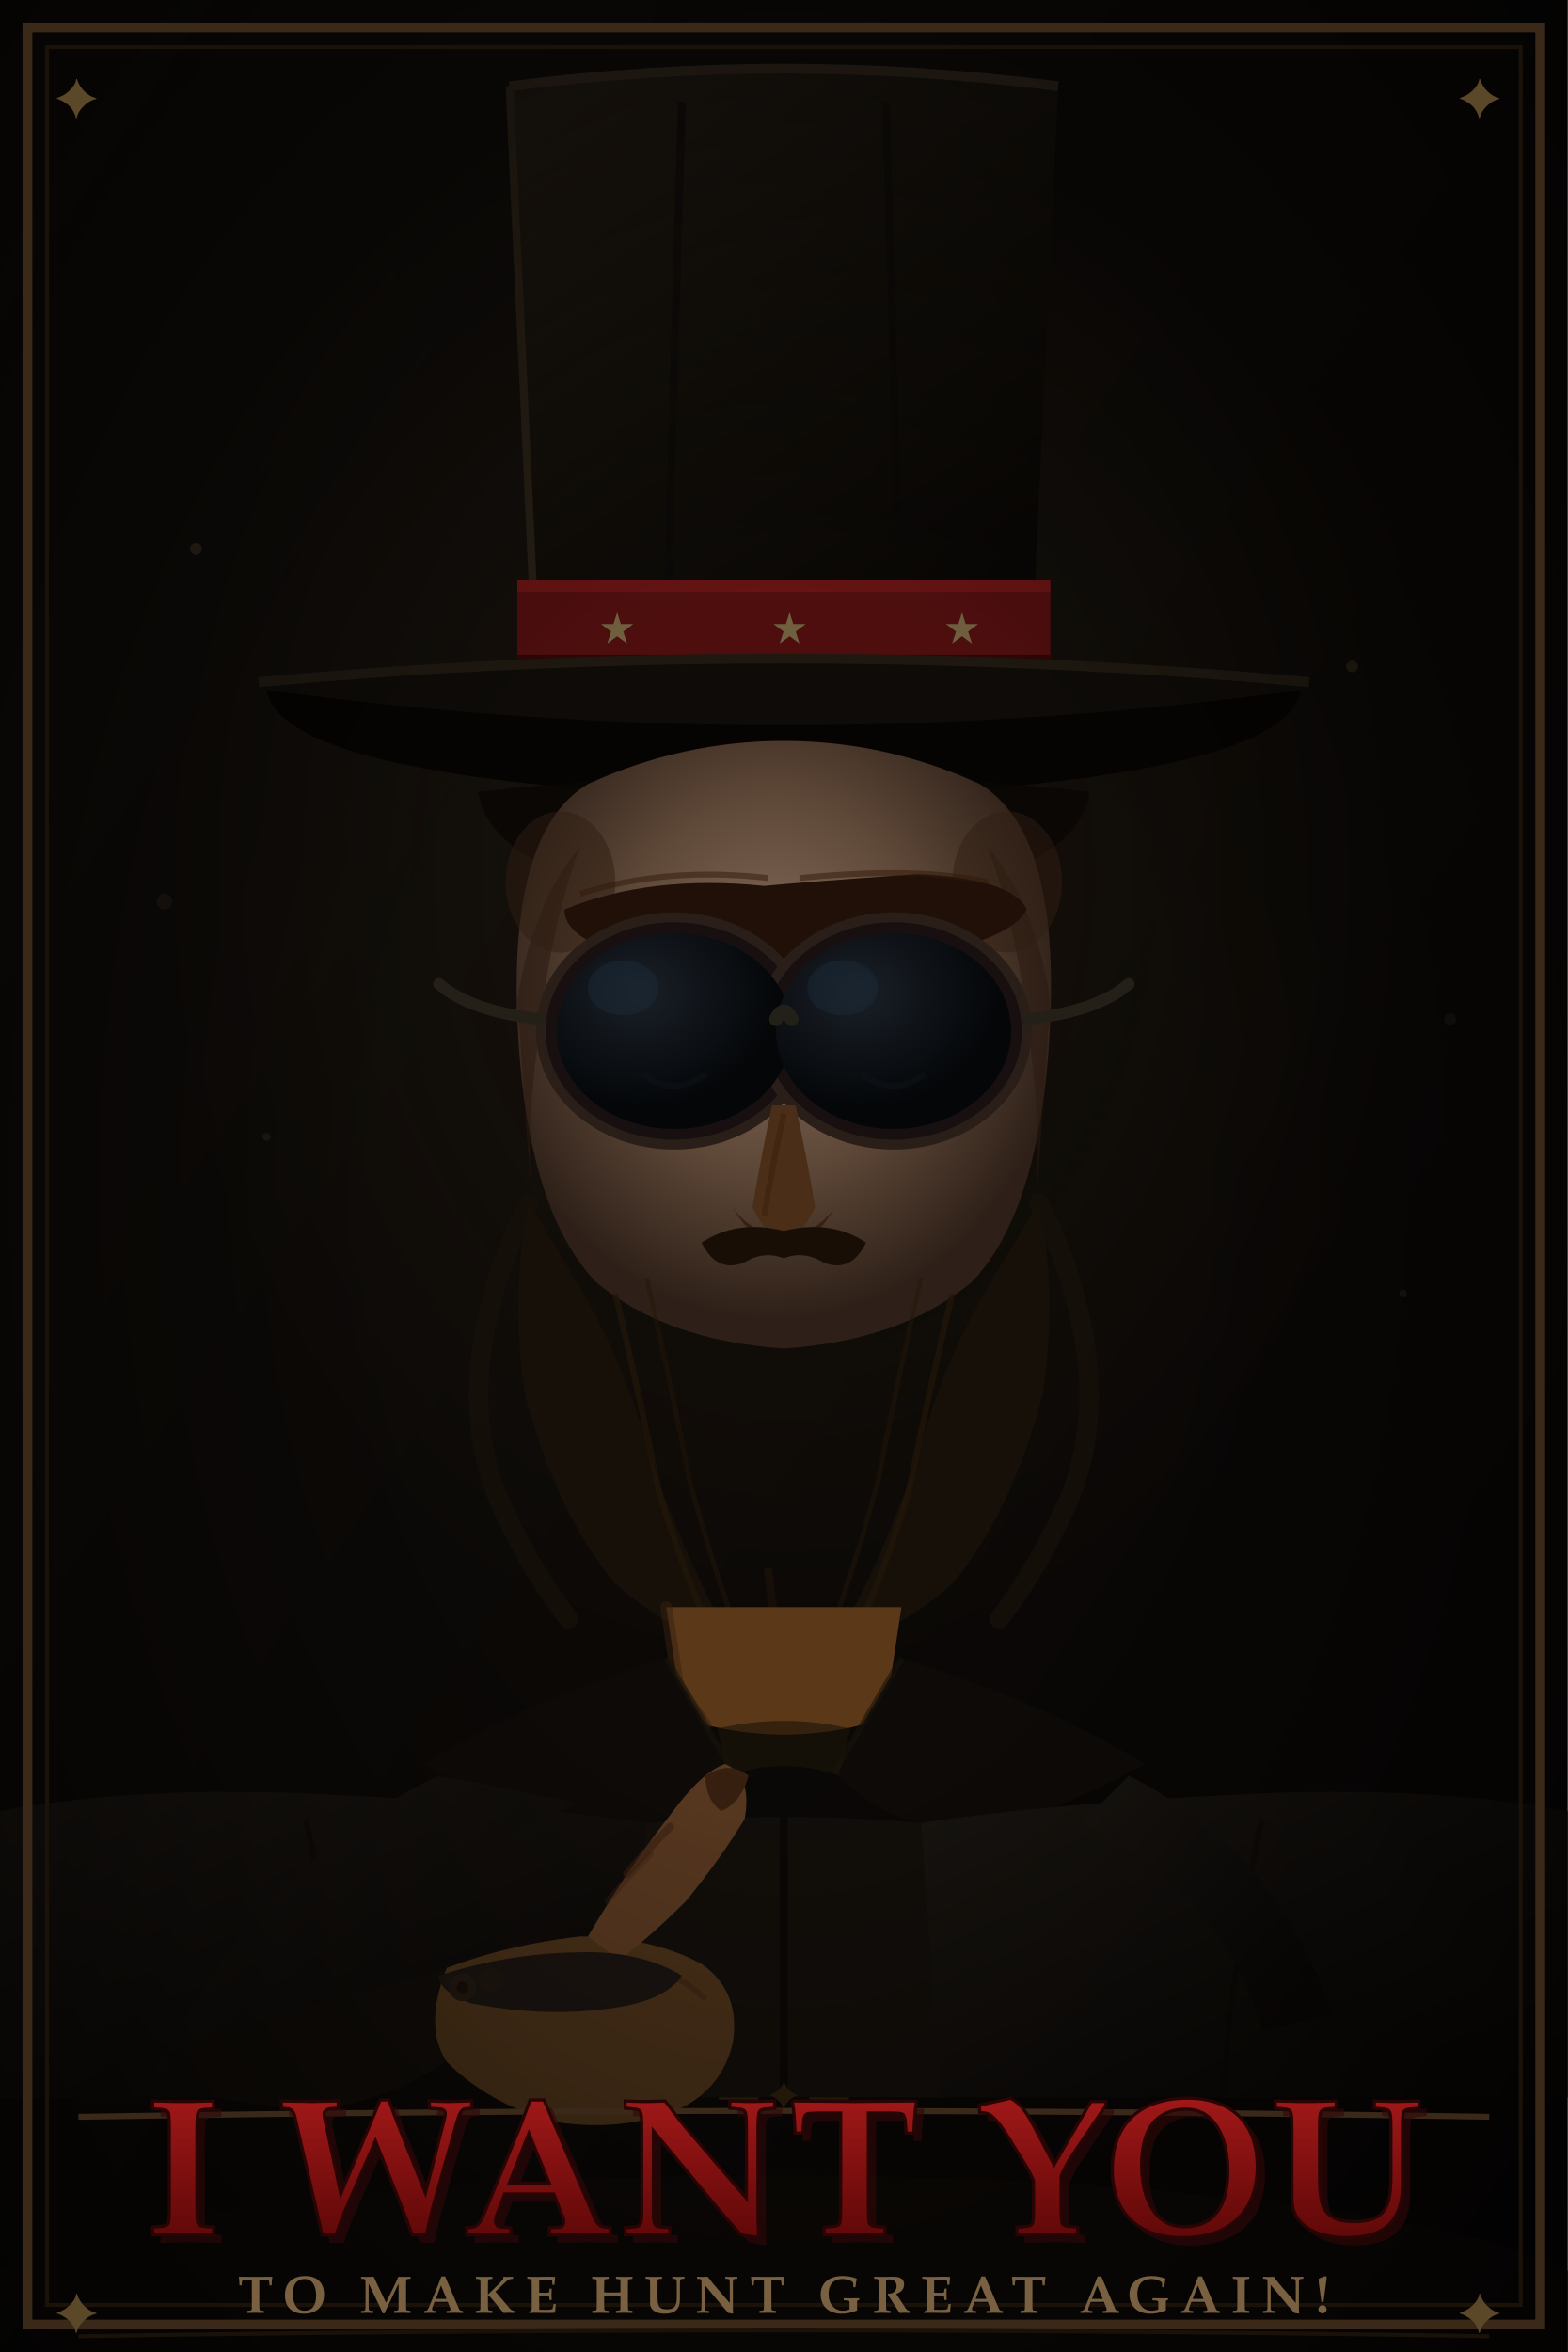
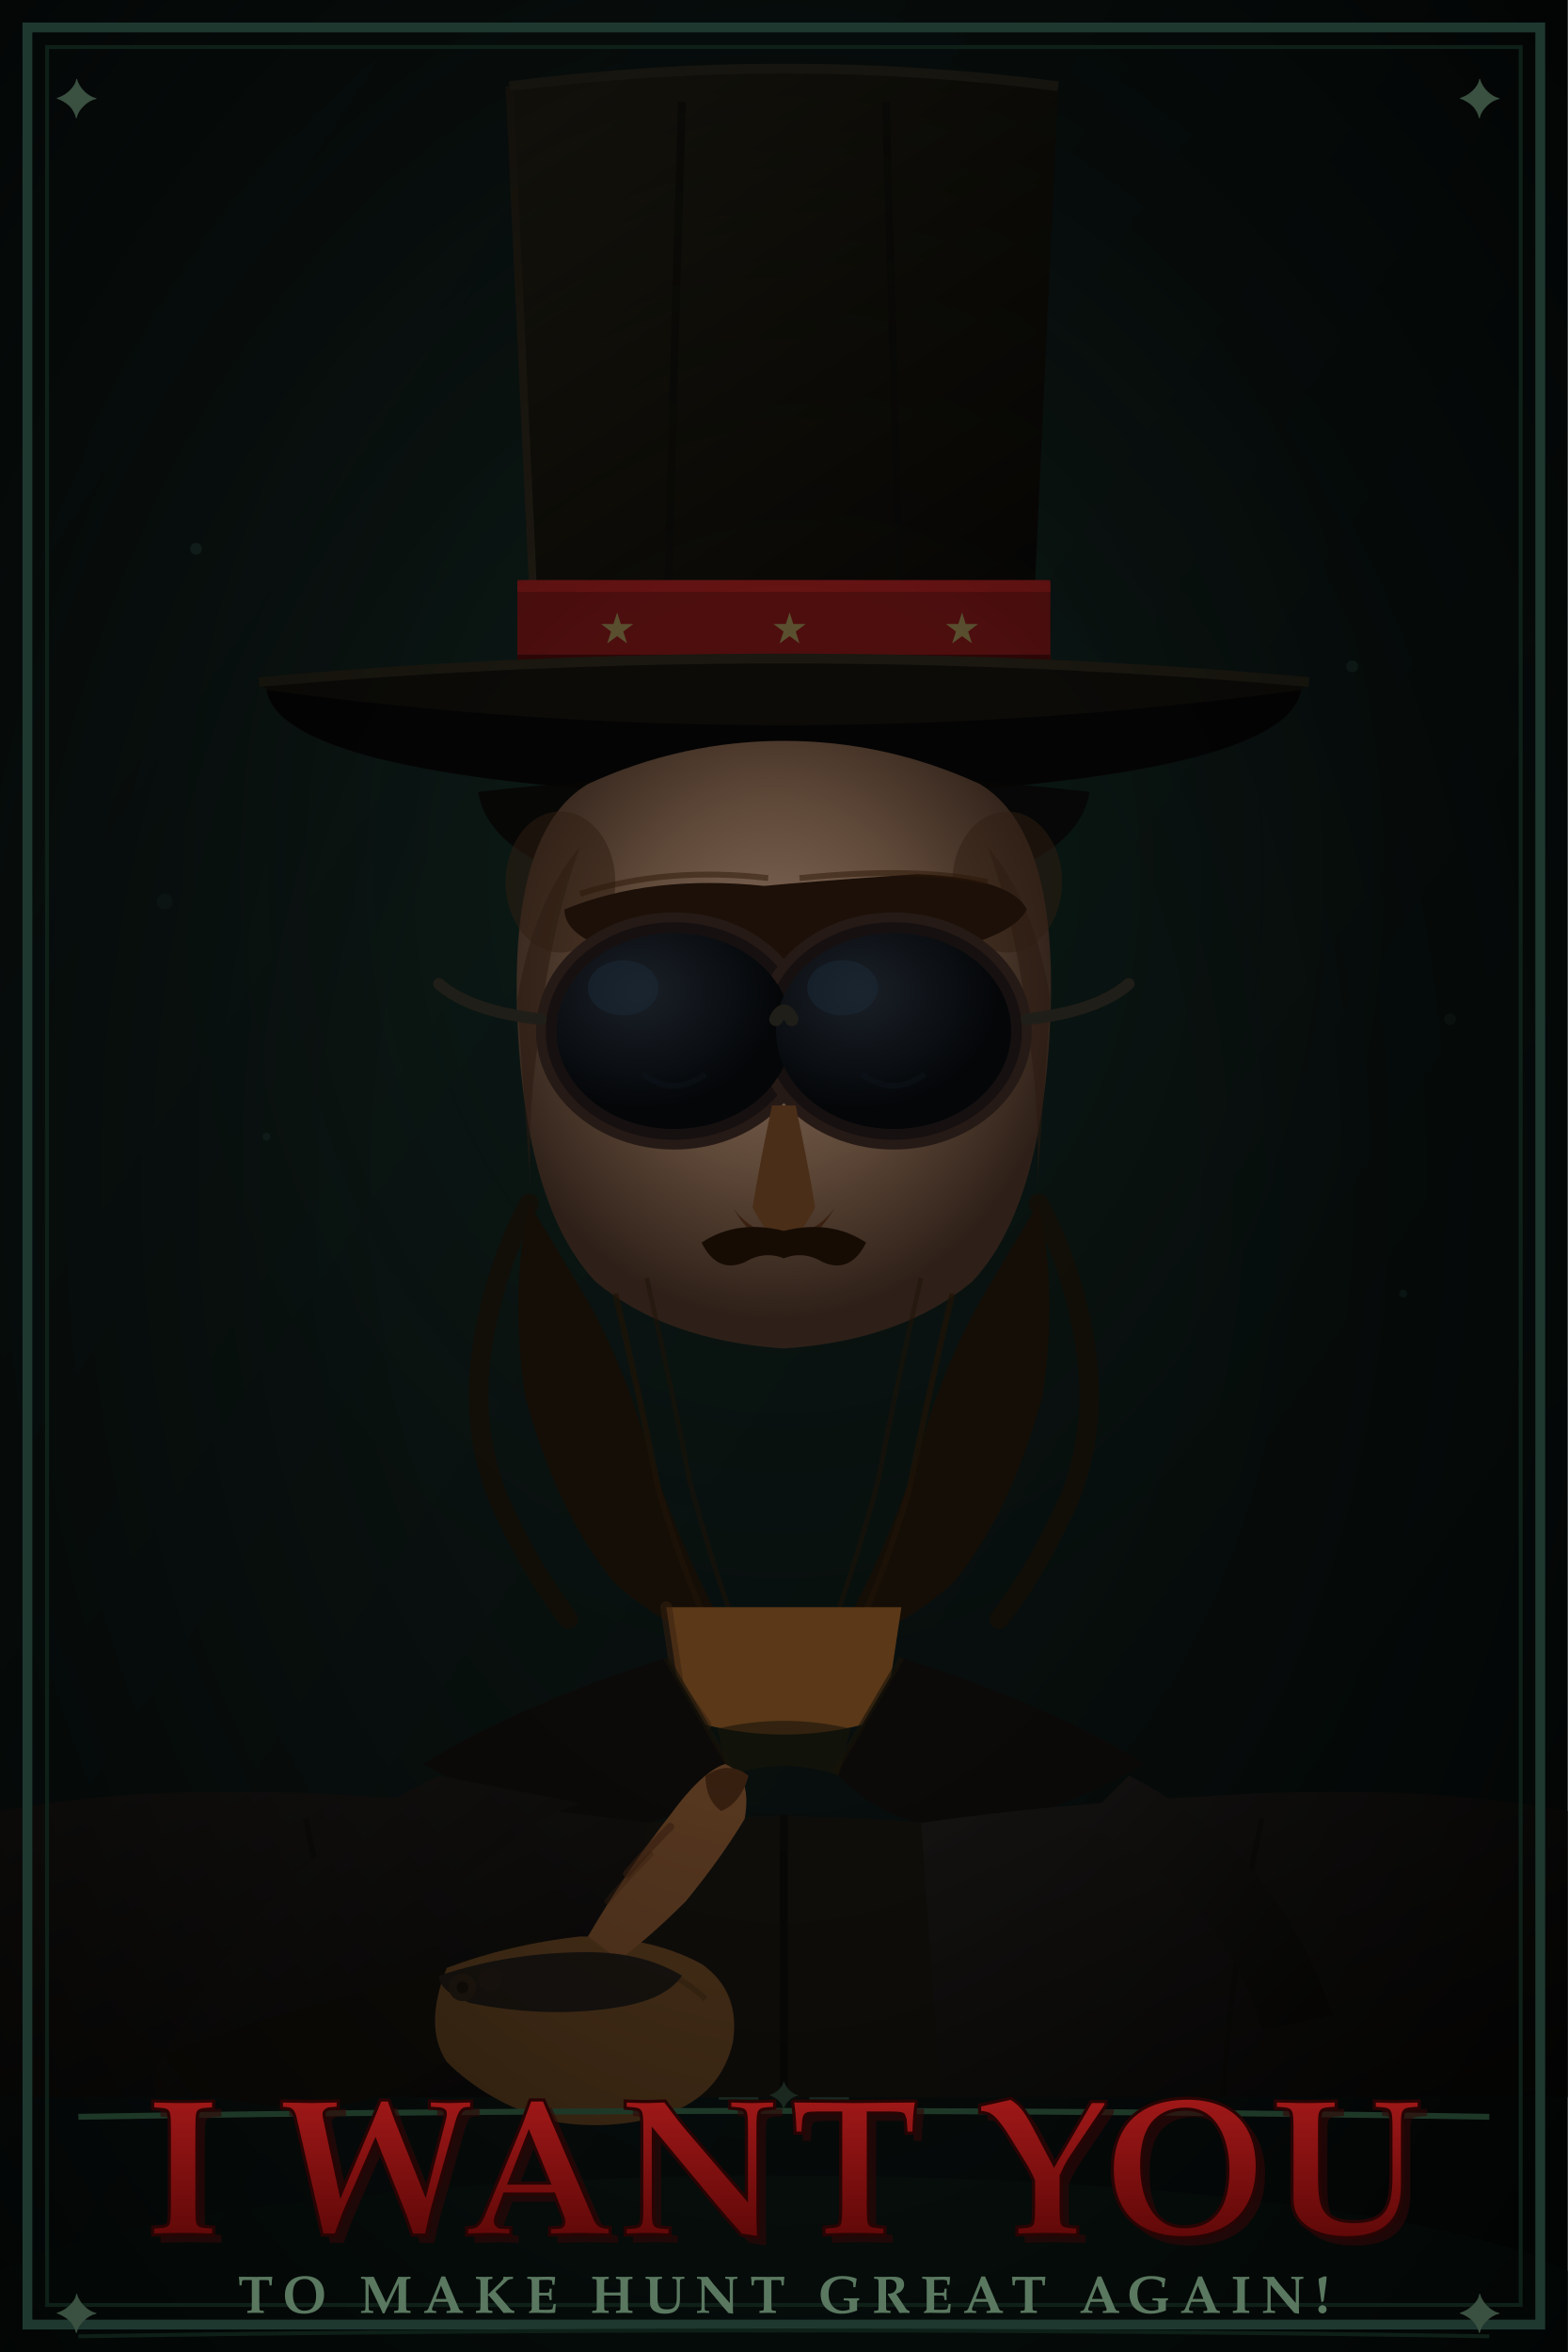
<svg xmlns="http://www.w3.org/2000/svg" viewBox="0 0 400 600" width="400" height="600">
  <defs>
    <linearGradient id="bg" x1="0%" y1="0%" x2="100%" y2="100%">
-       <stop offset="0%" stop-color="#0f0c09" />
-       <stop offset="100%" stop-color="#070504" />
+       <stop offset="0%" stop-color="#0c1614" />
+       <stop offset="100%" stop-color="#050a09" />
    </linearGradient>
    <radialGradient id="skin" cx="48%" cy="40%" r="55%">
      <stop offset="0%" stop-color="#8a7060" />
      <stop offset="55%" stop-color="#5e4838" />
      <stop offset="100%" stop-color="#2e2018" />
    </radialGradient>
    <linearGradient id="hat" x1="20%" y1="0%" x2="80%" y2="100%">
-       <stop offset="0%" stop-color="#1c1610" />
-       <stop offset="50%" stop-color="#100d08" />
-       <stop offset="100%" stop-color="#070504" />
+       <stop offset="0%" stop-color="#1a1810" />
+       <stop offset="50%" stop-color="#0e0d08" />
+       <stop offset="100%" stop-color="#060504" />
    </linearGradient>
    <linearGradient id="coat" x1="0%" y1="0%" x2="100%" y2="100%">
-       <stop offset="0%" stop-color="#181410" />
-       <stop offset="100%" stop-color="#080604" />
+       <stop offset="0%" stop-color="#161412" />
+       <stop offset="100%" stop-color="#080706" />
    </linearGradient>
    <radialGradient id="vig" cx="50%" cy="50%" r="70%">
      <stop offset="35%" stop-color="#000" stop-opacity="0" />
-       <stop offset="100%" stop-color="#000" stop-opacity="0.65" />
+       <stop offset="100%" stop-color="#000" stop-opacity="0.7" />
    </radialGradient>
    <radialGradient id="glow" cx="50%" cy="42%" r="45%">
-       <stop offset="0%" stop-color="#7a5828" stop-opacity="0.12" />
-       <stop offset="100%" stop-color="#7a5828" stop-opacity="0" />
+       <stop offset="0%" stop-color="#1a4a38" stop-opacity="0.14" />
+       <stop offset="100%" stop-color="#1a4a38" stop-opacity="0" />
    </radialGradient>
    <linearGradient id="redTxt" x1="0%" y1="0%" x2="0%" y2="100%">
      <stop offset="0%" stop-color="#a01818" />
      <stop offset="100%" stop-color="#600808" />
    </linearGradient>
    <radialGradient id="lens" cx="35%" cy="30%" r="60%">
      <stop offset="0%" stop-color="#1a2028" />
      <stop offset="100%" stop-color="#040608" />
    </radialGradient>
  </defs>
  <rect width="400" height="600" fill="url(#bg)" />
  <ellipse cx="200" cy="260" rx="180" ry="230" fill="url(#glow)" />
-   <ellipse cx="200" cy="590" rx="210" ry="35" fill="#0d0a07" opacity="0.7" />
-   <path d="M 265,172 L 272,22 Q 274,20 272,22 L 265,172 Z" fill="#050402" />
+   <ellipse cx="200" cy="590" rx="210" ry="35" fill="#081410" opacity="0.7" />
+   <path d="M 265,172 L 272,22 Q 274,20 272,22 L 265,172 Z" fill="#040403" />
  <path d="M 137,172 L 130,22 Q 200,13 270,22 L 263,172 Z" fill="url(#hat)" />
-   <path d="M 130,22 L 137,172" stroke="#261e14" stroke-width="2" fill="none" />
-   <path d="M 130,22 Q 200,13 270,22" fill="none" stroke="#2a2018" stroke-width="2.5" />
-   <path d="M 170,170 Q 172,90 174,26" fill="none" stroke="#0a0806" stroke-width="2" opacity="0.6" />
-   <path d="M 230,170 Q 228,90 226,26" fill="none" stroke="#0a0806" stroke-width="2" opacity="0.5" />
+   <path d="M 130,22 L 137,172" stroke="#1e1a12" stroke-width="2" fill="none" />
+   <path d="M 130,22 Q 200,13 270,22" fill="none" stroke="#222018" stroke-width="2.5" />
+   <path d="M 170,170 Q 172,90 174,26" fill="none" stroke="#080807" stroke-width="2" opacity="0.6" />
+   <path d="M 230,170 Q 228,90 226,26" fill="none" stroke="#080807" stroke-width="2" opacity="0.5" />
  <rect x="132" y="148" width="136" height="22" rx="1" fill="#4e0e0e" />
  <rect x="132" y="148" width="136" height="3" fill="#6a1414" opacity="0.8" />
  <rect x="132" y="167" width="136" height="3" fill="#2a0606" opacity="0.9" />
-   <text x="153" y="164" fill="#706040" font-size="11" font-family="serif">★</text>
-   <text x="197" y="164" fill="#706040" font-size="11" font-family="serif">★</text>
-   <text x="241" y="164" fill="#706040" font-size="11" font-family="serif">★</text>
-   <path d="M 66,174 Q 200,162 334,174 Q 316,193 200,198 Q 84,193 66,174 Z" fill="#0e0b08" />
-   <path d="M 68,176 Q 200,194 332,176 Q 328,200 200,204 Q 72,200 68,176 Z" fill="#060402" />
-   <path d="M 66,174 Q 200,162 334,174" fill="none" stroke="#1e1810" stroke-width="2.5" />
-   <path d="M 122,202 Q 200,193 278,202 Q 274,228 200,233 Q 126,228 122,202 Z" fill="#080604" opacity="0.85" />
+   <text x="153" y="164" fill="#5a5030" font-size="11" font-family="serif">★</text>
+   <text x="197" y="164" fill="#5a5030" font-size="11" font-family="serif">★</text>
+   <text x="241" y="164" fill="#5a5030" font-size="11" font-family="serif">★</text>
+   <path d="M 66,174 Q 200,162 334,174 Q 316,193 200,198 Q 84,193 66,174 Z" fill="#0c0b08" />
+   <path d="M 68,176 Q 200,194 332,176 Q 328,200 200,204 Q 72,200 68,176 Z" fill="#050404" />
+   <path d="M 66,174 Q 200,162 334,174" fill="none" stroke="#1a1810" stroke-width="2.5" />
+   <path d="M 122,202 Q 200,193 278,202 Q 274,228 200,233 Q 126,228 122,202 Z" fill="#060504" opacity="0.85" />
  <path d="M 132,260 Q 130,212 150,200 Q 174,189 200,189 Q 226,189 250,200 Q 270,212 268,260 Q 266,308 248,327 Q 230,342 200,344 Q 170,342 152,327 Q 134,308 132,260 Z" fill="url(#skin)" />
  <path d="M 132,255 Q 136,230 148,216 Q 140,238 137,268 Q 134,290 136,312 Z" fill="#2a1a10" opacity="0.55" />
  <path d="M 268,255 Q 264,230 252,216 Q 260,238 263,268 Q 266,290 264,312 Z" fill="#2a1a10" opacity="0.55" />
  <ellipse cx="143" cy="225" rx="14" ry="18" fill="#301e12" opacity="0.5" />
  <ellipse cx="257" cy="225" rx="14" ry="18" fill="#301e12" opacity="0.5" />
-   <path d="M 144,232 Q 166,223 195,226 Q 205,225 234,223 Q 258,224 262,232 Q 256,244 200,248 Q 144,246 144,232 Z" fill="#201008" />
-   <path d="M 148,228 Q 170,221 196,224" fill="none" stroke="#301808" stroke-width="1.5" opacity="0.5" />
-   <path d="M 252,225 Q 234,221 204,224" fill="none" stroke="#301808" stroke-width="1.5" opacity="0.5" />
-   <ellipse cx="172" cy="263" rx="34" ry="29" fill="#181010" stroke="#2a1e18" stroke-width="2.5" />
-   <ellipse cx="228" cy="263" rx="34" ry="29" fill="#181010" stroke="#2a1e18" stroke-width="2.5" />
+   <path d="M 144,232 Q 166,223 195,226 Q 205,225 234,223 Q 258,224 262,232 Q 256,244 200,248 Q 144,246 144,232 Z" fill="#1c1008" />
+   <path d="M 148,228 Q 170,221 196,224" fill="none" stroke="#2a1606" stroke-width="1.5" opacity="0.5" />
+   <path d="M 252,225 Q 234,221 204,224" fill="none" stroke="#2a1606" stroke-width="1.5" opacity="0.5" />
+   <ellipse cx="172" cy="263" rx="34" ry="29" fill="#161010" stroke="#261a16" stroke-width="2.5" />
+   <ellipse cx="228" cy="263" rx="34" ry="29" fill="#161010" stroke="#261a16" stroke-width="2.5" />
  <ellipse cx="172" cy="263" rx="30" ry="25" fill="url(#lens)" />
  <ellipse cx="228" cy="263" rx="30" ry="25" fill="url(#lens)" />
  <ellipse cx="159" cy="252" rx="9" ry="7" fill="#1a2a38" opacity="0.5" />
  <ellipse cx="215" cy="252" rx="9" ry="7" fill="#1a2a38" opacity="0.5" />
  <path d="M 164,274 Q 172,280 180,274" fill="none" stroke="#0c1820" stroke-width="1.5" opacity="0.35" />
  <path d="M 220,274 Q 228,280 236,274" fill="none" stroke="#0c1820" stroke-width="1.5" opacity="0.35" />
-   <path d="M 202,260 Q 200,256 198,260" fill="none" stroke="#222018" stroke-width="3.5" stroke-linecap="round" />
-   <path d="M 138,260 Q 120,258 112,251" fill="none" stroke="#242018" stroke-width="3" stroke-linecap="round" />
-   <path d="M 262,260 Q 280,258 288,251" fill="none" stroke="#242018" stroke-width="3" stroke-linecap="round" />
+   <path d="M 202,260 Q 200,256 198,260" fill="none" stroke="#201e18" stroke-width="3.5" stroke-linecap="round" />
+   <path d="M 138,260 Q 120,258 112,251" fill="none" stroke="#201e18" stroke-width="3" stroke-linecap="round" />
+   <path d="M 262,260 Q 280,258 288,251" fill="none" stroke="#201e18" stroke-width="3" stroke-linecap="round" />
  <path d="M 197,282 Q 194,296 192,308 Q 196,316 200,317 Q 204,316 208,308 Q 206,296 203,282 Z" fill="#4a2e18" />
  <path d="M 187,308 Q 192,317 200,319 Q 208,317 213,308 Q 209,314 200,316 Q 191,314 187,308 Z" fill="#3a2010" />
-   <path d="M 200,284 Q 197,298 195,310" fill="none" stroke="#381808" stroke-width="1.5" opacity="0.4" />
-   <path d="M 179,317 Q 188,311 200,314 Q 212,311 221,317 Q 217,325 210,322 Q 205,319 200,321 Q 195,319 190,322 Q 183,325 179,317 Z" fill="#180e06" />
-   <path d="M 135,307 Q 143,320 150,332 Q 160,350 166,372 Q 174,395 182,410 Q 191,422 200,425 Q 209,422 218,410 Q 226,395 234,372 Q 240,350 250,332 Q 257,320 265,307 Q 270,330 266,356 Q 258,386 243,404 Q 225,420 200,424 Q 175,420 157,404 Q 142,386 134,356 Q 130,330 135,307 Z" fill="#161008" />
-   <path d="M 157,330 Q 163,355 168,380 Q 174,400 180,413" fill="none" stroke="#221608" stroke-width="1.5" opacity="0.7" />
-   <path d="M 165,326 Q 171,352 176,378 Q 182,400 188,416" fill="none" stroke="#221608" stroke-width="1.2" opacity="0.5" />
-   <path d="M 243,330 Q 237,355 232,380 Q 226,400 220,413" fill="none" stroke="#221608" stroke-width="1.5" opacity="0.7" />
-   <path d="M 235,326 Q 229,352 224,378 Q 218,400 212,416" fill="none" stroke="#221608" stroke-width="1.2" opacity="0.5" />
-   <path d="M 135,307 Q 126,324 123,344 Q 120,364 127,382 Q 135,400 145,413" fill="none" stroke="#161008" stroke-width="5" stroke-linecap="round" opacity="0.75" />
-   <path d="M 265,307 Q 274,324 277,344 Q 280,364 273,382 Q 265,400 255,413" fill="none" stroke="#161008" stroke-width="5" stroke-linecap="round" opacity="0.75" />
-   <path d="M 200,423 Q 197,412 196,400" fill="none" stroke="#281808" stroke-width="2" opacity="0.4" />
+   <path d="M 179,317 Q 188,311 200,314 Q 212,311 221,317 Q 217,325 210,322 Q 205,319 200,321 Q 195,319 190,322 Q 183,325 179,317 Z" fill="#160c04" />
+   <path d="M 135,307 Q 143,320 150,332 Q 160,350 166,372 Q 174,395 182,410 Q 191,422 200,425 Q 209,422 218,410 Q 226,395 234,372 Q 240,350 250,332 Q 257,320 265,307 Q 270,330 266,356 Q 258,386 243,404 Q 225,420 200,424 Q 175,420 157,404 Q 142,386 134,356 Q 130,330 135,307 Z" fill="#140e06" />
+   <path d="M 157,330 Q 163,355 168,380 Q 174,400 180,413" fill="none" stroke="#1e1206" stroke-width="1.5" opacity="0.7" />
+   <path d="M 165,326 Q 171,352 176,378 Q 182,400 188,416" fill="none" stroke="#1e1206" stroke-width="1.2" opacity="0.5" />
+   <path d="M 243,330 Q 237,355 232,380 Q 226,400 220,413" fill="none" stroke="#1e1206" stroke-width="1.5" opacity="0.7" />
+   <path d="M 235,326 Q 229,352 224,378 Q 218,400 212,416" fill="none" stroke="#1e1206" stroke-width="1.2" opacity="0.5" />
+   <path d="M 135,307 Q 126,324 123,344 Q 120,364 127,382 Q 135,400 145,413" fill="none" stroke="#140e06" stroke-width="5" stroke-linecap="round" opacity="0.75" />
+   <path d="M 265,307 Q 274,324 277,344 Q 280,364 273,382 Q 265,400 255,413" fill="none" stroke="#140e06" stroke-width="5" stroke-linecap="round" opacity="0.75" />
  <path d="M 170,410 L 173,430 L 180,440 Q 200,445 220,440 L 227,430 L 230,410" fill="#5a3818" />
  <path d="M 170,410 L 173,430 L 180,440" fill="none" stroke="#382010" stroke-width="3" stroke-linecap="round" opacity="0.5" />
-   <path d="M 108,450 Q 132,435 170,423 L 180,440 L 187,452 Q 176,464 160,466 Q 138,467 108,450 Z" fill="#0e0a07" />
-   <path d="M 292,450 Q 268,435 230,423 L 220,440 L 213,452 Q 224,464 240,466 Q 262,467 292,450 Z" fill="#0e0a07" />
-   <path d="M 170,423 L 180,440 L 187,452" fill="none" stroke="#181208" stroke-width="1.5" opacity="0.6" />
-   <path d="M 230,423 L 220,440 L 213,452" fill="none" stroke="#181208" stroke-width="1.5" opacity="0.6" />
-   <path d="M 183,441 Q 200,437 217,441 L 214,453 Q 200,448 186,453 Z" fill="#1a1408" opacity="0.6" />
+   <path d="M 108,450 Q 132,435 170,423 L 180,440 L 187,452 Q 176,464 160,466 Q 138,467 108,450 Z" fill="#0c0a08" />
+   <path d="M 292,450 Q 268,435 230,423 L 220,440 L 213,452 Q 224,464 240,466 Q 262,467 292,450 Z" fill="#0c0a08" />
+   <path d="M 170,423 L 180,440 L 187,452" fill="none" stroke="#161208" stroke-width="1.5" opacity="0.6" />
+   <path d="M 230,423 L 220,440 L 213,452" fill="none" stroke="#161208" stroke-width="1.5" opacity="0.6" />
+   <path d="M 183,441 Q 200,437 217,441 L 214,453 Q 200,448 186,453 Z" fill="#181408" opacity="0.6" />
  <path d="M 0,535 L 0,462 Q 38,455 88,458 Q 130,460 165,465 L 170,535 Z" fill="url(#coat)" />
  <path d="M 400,535 L 400,462 Q 362,455 312,458 Q 270,460 235,465 L 230,535 Z" fill="url(#coat)" />
-   <path d="M 165,465 Q 200,462 235,465 L 240,535 L 160,535 Z" fill="#120e0a" />
-   <line x1="200" y1="463" x2="200" y2="535" stroke="#0a0806" stroke-width="2" />
-   <path d="M 78,464 Q 85,495 88,535" fill="none" stroke="#0a0806" stroke-width="1.5" opacity="0.5" />
-   <path d="M 322,464 Q 315,495 312,535" fill="none" stroke="#0a0806" stroke-width="1.5" opacity="0.5" />
+   <path d="M 165,465 Q 200,462 235,465 L 240,535 L 160,535 Z" fill="#100e0a" />
+   <line x1="200" y1="463" x2="200" y2="535" stroke="#080806" stroke-width="2" />
+   <path d="M 78,464 Q 85,495 88,535" fill="none" stroke="#080806" stroke-width="1.5" opacity="0.5" />
+   <path d="M 322,464 Q 315,495 312,535" fill="none" stroke="#080806" stroke-width="1.5" opacity="0.5" />
  <path d="M 112,453 Q 90,463 70,484 Q 53,503 42,524 Q 38,530 40,535 L 66,535 Q 70,528 84,514 Q 100,496 118,480 Q 134,465 148,460 Z" fill="url(#coat)" />
-   <path d="M 42,524 Q 58,518 78,512 Q 98,507 114,502 Q 128,497 138,494 Q 132,510 120,521 Q 106,533 88,537 Q 68,539 48,533 Z" fill="#100c08" />
+   <path d="M 42,524 Q 58,518 78,512 Q 98,507 114,502 Q 128,497 138,494 Q 132,510 120,521 Q 106,533 88,537 Q 68,539 48,533 Z" fill="#0e0c08" />
  <path d="M 114,502 Q 130,496 148,494 Q 166,494 179,501 Q 189,508 187,521 Q 184,534 171,539 Q 156,544 140,541 Q 124,536 114,526 Q 108,517 114,502 Z" fill="#483018" />
  <path d="M 120,506 Q 138,500 158,500 Q 172,502 180,510" fill="none" stroke="#342010" stroke-width="1.5" opacity="0.5" />
  <path d="M 150,494 Q 160,477 171,463 Q 179,452 185,450 Q 192,453 190,464 Q 184,474 175,485 Q 166,494 158,500 Z" fill="#583820" />
  <path d="M 160,478 Q 165,472 171,466" fill="none" stroke="#3a2010" stroke-width="2" stroke-linecap="round" opacity="0.6" />
  <path d="M 155,485 Q 160,479 166,473" fill="none" stroke="#3a2010" stroke-width="1.5" stroke-linecap="round" opacity="0.4" />
  <path d="M 180,453 Q 186,449 191,453 Q 189,460 184,462 Q 180,459 180,453 Z" fill="#382010" />
-   <path d="M 112,504 Q 130,498 150,498 Q 164,498 174,504 Q 170,510 158,512 Q 140,515 120,511 Q 112,508 112,504 Z" fill="#1a1410" />
-   <circle cx="118" cy="507" r="3.5" fill="#221810" />
-   <circle cx="118" cy="507" r="1.5" fill="#140e08" />
-   <circle cx="125" cy="505" r="3" fill="#1e1610" />
+   <path d="M 112,504 Q 130,498 150,498 Q 164,498 174,504 Q 170,510 158,512 Q 140,515 120,511 Q 112,508 112,504 Z" fill="#181410" />
+   <circle cx="118" cy="507" r="3.5" fill="#201810" />
+   <circle cx="118" cy="507" r="1.5" fill="#120e08" />
+   <circle cx="125" cy="505" r="3" fill="#1c1610" />
  <path d="M 288,453 Q 308,463 322,480 Q 334,496 340,514 L 322,518 Q 318,502 306,488 Q 295,475 276,465 Z" fill="url(#coat)" />
  <rect width="400" height="600" fill="url(#vig)" />
-   <rect x="7" y="7" width="386" height="586" fill="none" stroke="#3a2818" stroke-width="2.5" />
-   <rect x="12" y="12" width="376" height="576" fill="none" stroke="#1a1208" stroke-width="1" />
-   <text x="14" y="30" fill="#5a4828" font-size="14" font-family="serif">✦</text>
-   <text x="372" y="30" fill="#5a4828" font-size="14" font-family="serif">✦</text>
-   <text x="14" y="595" fill="#5a4828" font-size="14" font-family="serif">✦</text>
-   <text x="372" y="595" fill="#5a4828" font-size="14" font-family="serif">✦</text>
-   <circle cx="50" cy="140" r="1.5" fill="#604830" opacity="0.25" />
-   <circle cx="345" cy="170" r="1.5" fill="#604830" opacity="0.2" />
-   <circle cx="68" cy="290" r="1" fill="#604830" opacity="0.18" />
-   <circle cx="358" cy="330" r="1" fill="#604830" opacity="0.15" />
-   <circle cx="42" cy="230" r="2" fill="#604830" opacity="0.12" />
-   <circle cx="370" cy="260" r="1.5" fill="#604830" opacity="0.1" />
-   <path d="M 20,540 Q 200,537 380,540" fill="none" stroke="#3a2818" stroke-width="1.5" />
-   <text x="200" y="538" text-anchor="middle" fill="#221808" font-size="10" font-family="serif">— ✦ —</text>
-   <text x="202" y="572" text-anchor="middle" font-family="Cinzel, 'Palatino Linotype', 'Times New Roman', serif" font-size="50" font-weight="900" letter-spacing="1" fill="#300606" opacity="0.6">I WANT YOU</text>
-   <text x="200" y="570" text-anchor="middle" font-family="Cinzel, 'Palatino Linotype', 'Times New Roman', serif" font-size="50" font-weight="900" letter-spacing="1" fill="url(#redTxt)" stroke="#280404" stroke-width="0.8">I WANT YOU</text>
-   <text x="200" y="590" text-anchor="middle" font-family="Cinzel, 'Palatino Linotype', serif" font-size="13.5" font-weight="700" letter-spacing="2.5" fill="#786040">TO MAKE HUNT GREAT AGAIN!</text>
-   <path d="M 20,596 Q 200,593 380,596" fill="none" stroke="#1a1208" stroke-width="1" />
+   <rect x="7" y="7" width="386" height="586" fill="none" stroke="#1e3830" stroke-width="2.5" />
+   <rect x="12" y="12" width="376" height="576" fill="none" stroke="#0e2018" stroke-width="1" />
+   <text x="14" y="30" fill="#3a5040" font-size="14" font-family="serif">✦</text>
+   <text x="372" y="30" fill="#3a5040" font-size="14" font-family="serif">✦</text>
+   <text x="14" y="595" fill="#3a5040" font-size="14" font-family="serif">✦</text>
+   <text x="372" y="595" fill="#3a5040" font-size="14" font-family="serif">✦</text>
+   <circle cx="50" cy="140" r="1.5" fill="#2a4840" opacity="0.25" />
+   <circle cx="345" cy="170" r="1.5" fill="#2a4840" opacity="0.2" />
+   <circle cx="68" cy="290" r="1" fill="#2a4840" opacity="0.18" />
+   <circle cx="358" cy="330" r="1" fill="#2a4840" opacity="0.15" />
+   <circle cx="42" cy="230" r="2" fill="#2a4840" opacity="0.12" />
+   <circle cx="370" cy="260" r="1.5" fill="#2a4840" opacity="0.1" />
+   <path d="M 20,540 Q 200,537 380,540" fill="none" stroke="#1e3828" stroke-width="1.5" />
+   <text x="200" y="538" text-anchor="middle" fill="#1a2820" font-size="10" font-family="serif">— ✦ —</text>
+   <text x="202" y="572" text-anchor="middle" font-family="'Cormorant SC', 'Palatino Linotype', serif" font-size="50" font-weight="900" letter-spacing="1" fill="#300606" opacity="0.6">I WANT YOU</text>
+   <text x="200" y="570" text-anchor="middle" font-family="'Cormorant SC', 'Palatino Linotype', serif" font-size="50" font-weight="900" letter-spacing="1" fill="url(#redTxt)" stroke="#280404" stroke-width="0.8">I WANT YOU</text>
+   <text x="200" y="590" text-anchor="middle" font-family="'Cormorant Garamond', 'Palatino Linotype', serif" font-size="13.5" font-weight="700" letter-spacing="2.5" fill="#5a7860">TO MAKE HUNT GREAT AGAIN!</text>
+   <path d="M 20,596 Q 200,593 380,596" fill="none" stroke="#0e2018" stroke-width="1" />
</svg>
